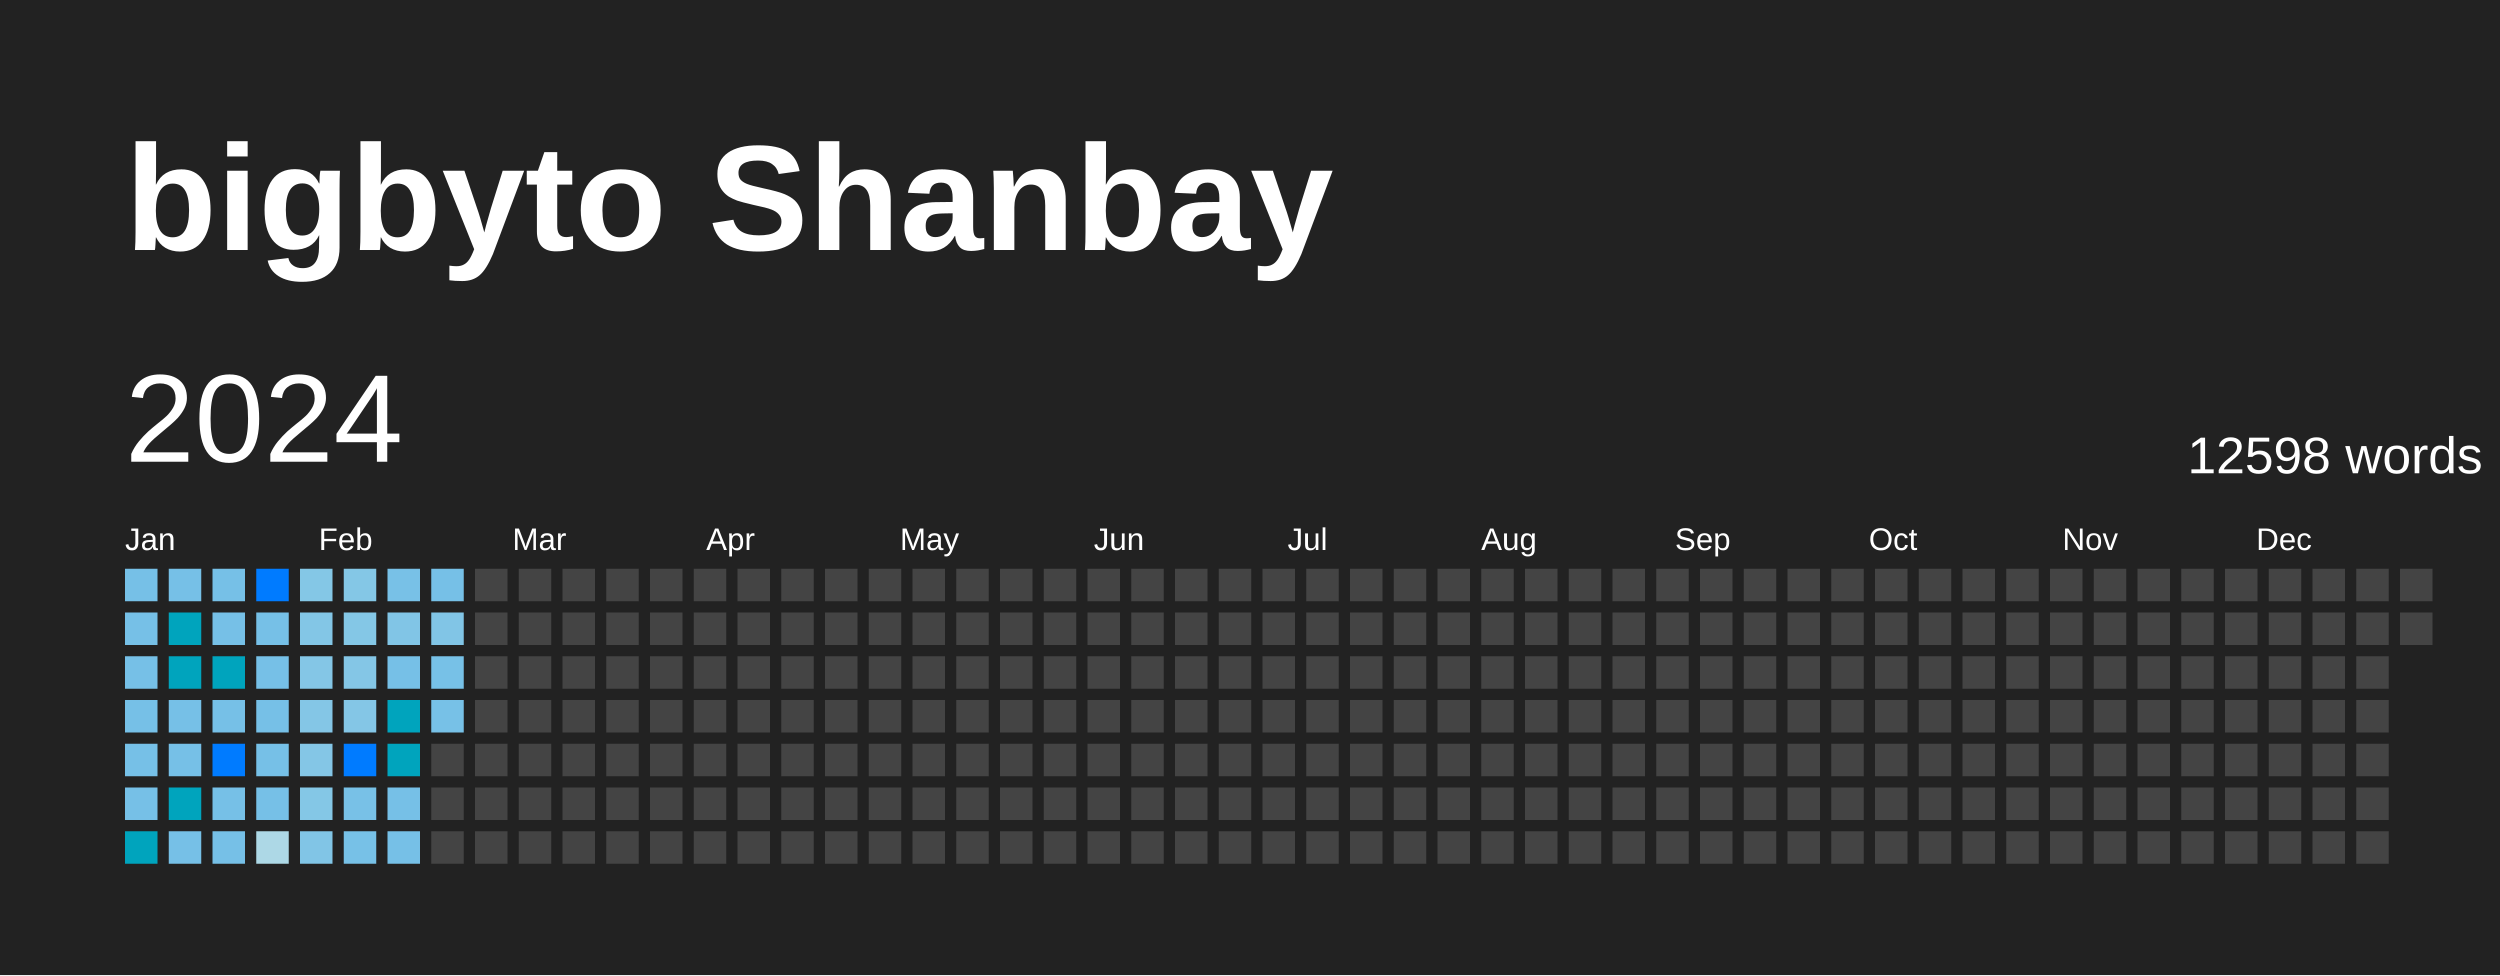
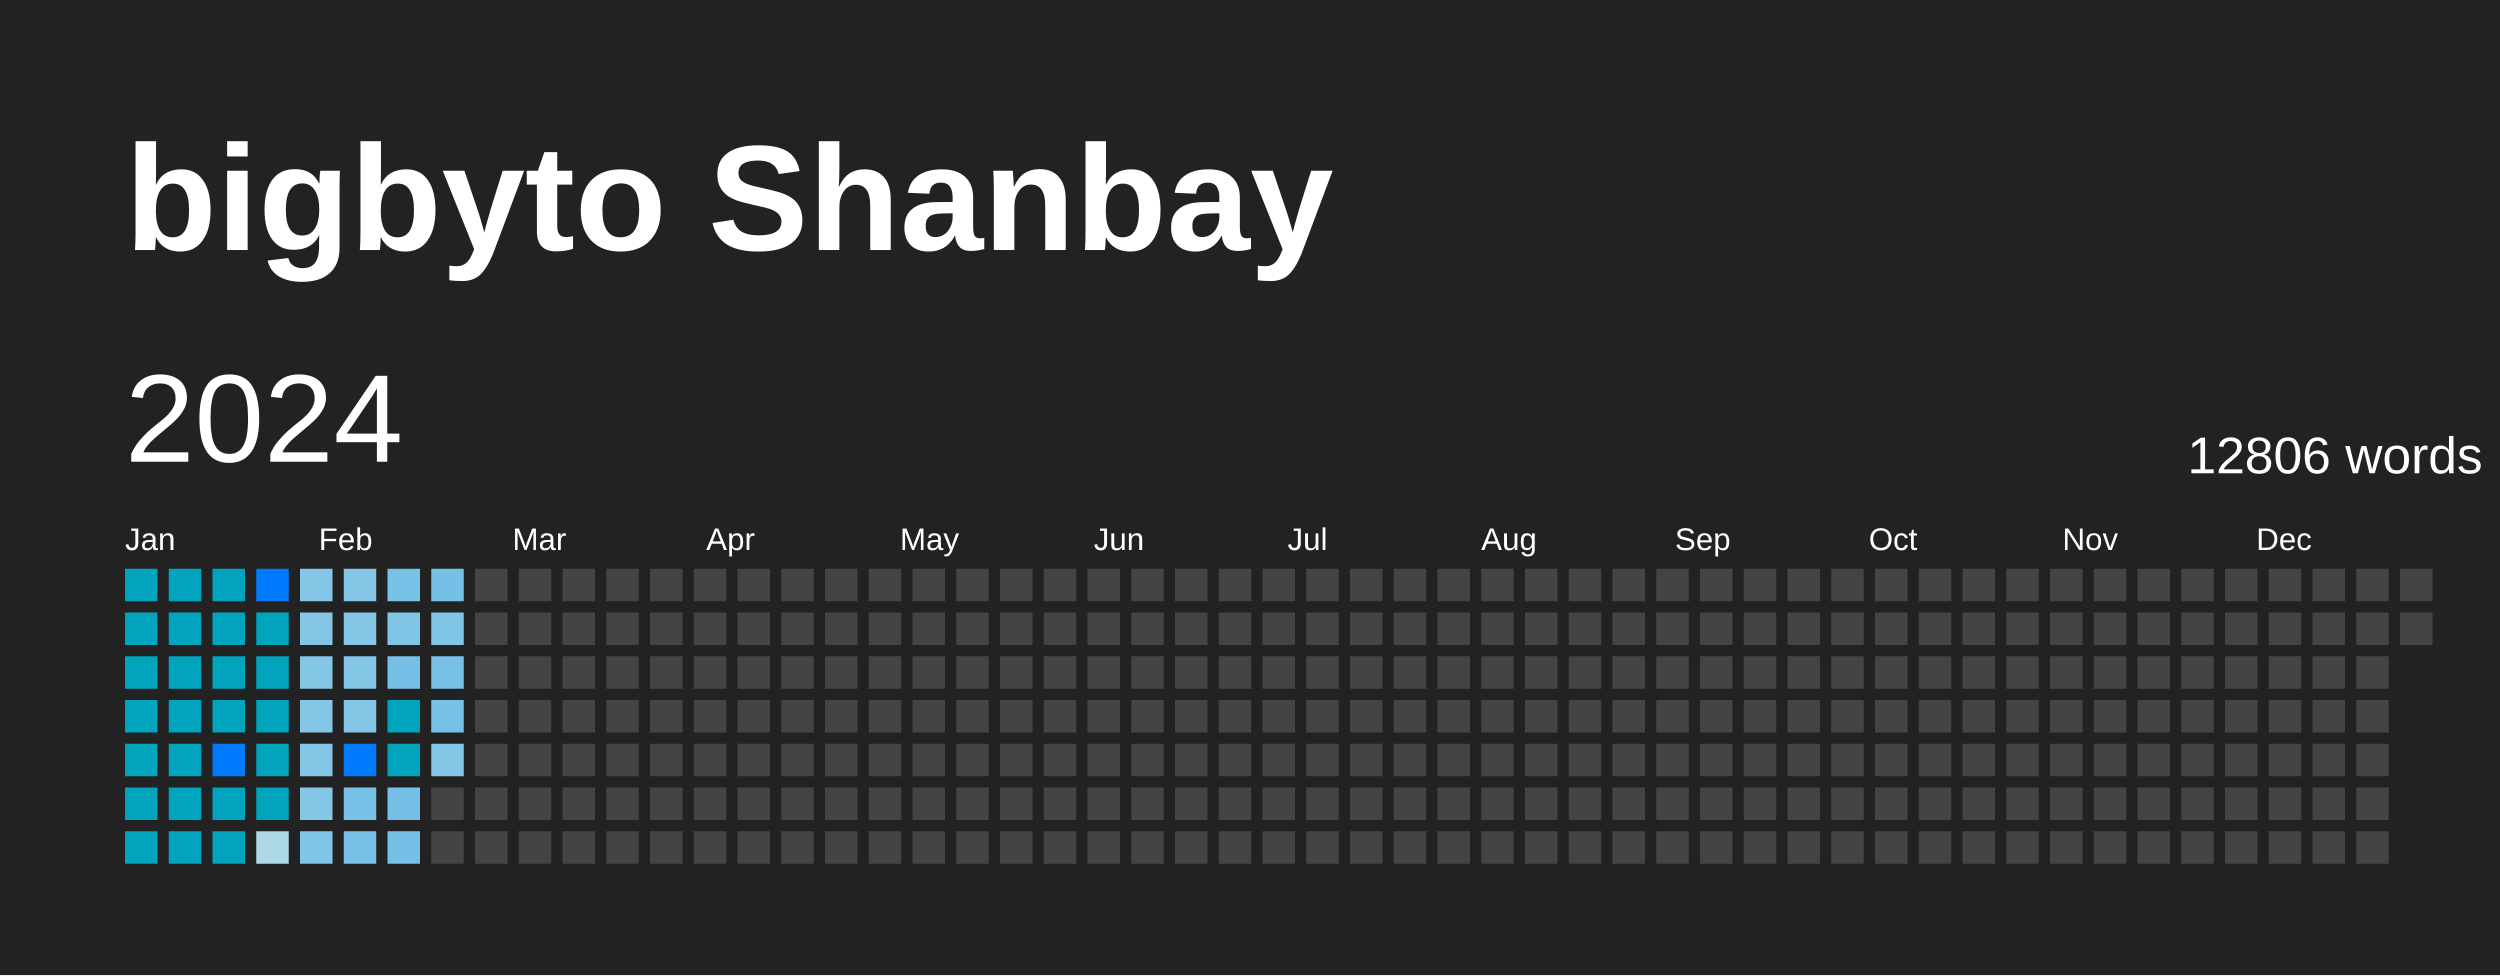
<svg xmlns="http://www.w3.org/2000/svg" baseProfile="full" height="78mm" version="1.1" viewBox="0,0,200,78" width="200mm">
  <defs />
  <rect fill="#222222" height="78" width="200" x="0" y="0" />
  <text fill="#FFFFFF" style="font-size:12px; font-family:Arial; font-weight:bold;" x="10" y="20">bigbyto Shanbay</text>
  <text dominant-baseline="hanging" fill="#FFFFFF" style="font-size:10.0px; font-family:Arial;" x="10" y="30">2024</text>
-   <text dominant-baseline="hanging" fill="#FFFFFF" style="font-size:4.125px; font-family:Arial;" x="175" y="35">12598 words</text>
+   <text dominant-baseline="hanging" fill="#FFFFFF" style="font-size:4.125px; font-family:Arial;" x="175" y="35">12806 words</text>
  <text fill="#FFFFFF" style="font-size:2.5px; font-family:Arial" x="10.0" y="44">Jan</text>
  <text fill="#FFFFFF" style="font-size:2.5px; font-family:Arial" x="25.5" y="44">Feb</text>
  <text fill="#FFFFFF" style="font-size:2.5px; font-family:Arial" x="41.0" y="44">Mar</text>
  <text fill="#FFFFFF" style="font-size:2.5px; font-family:Arial" x="56.5" y="44">Apr</text>
  <text fill="#FFFFFF" style="font-size:2.5px; font-family:Arial" x="72.0" y="44">May</text>
  <text fill="#FFFFFF" style="font-size:2.5px; font-family:Arial" x="87.5" y="44">Jun</text>
  <text fill="#FFFFFF" style="font-size:2.5px; font-family:Arial" x="103.0" y="44">Jul</text>
  <text fill="#FFFFFF" style="font-size:2.5px; font-family:Arial" x="118.5" y="44">Aug</text>
  <text fill="#FFFFFF" style="font-size:2.5px; font-family:Arial" x="134.0" y="44">Sep</text>
  <text fill="#FFFFFF" style="font-size:2.5px; font-family:Arial" x="149.5" y="44">Oct</text>
  <text fill="#FFFFFF" style="font-size:2.5px; font-family:Arial" x="165.0" y="44">Nov</text>
  <text fill="#FFFFFF" style="font-size:2.5px; font-family:Arial" x="180.5" y="44">Dec</text>
-   <rect fill="#76c0e7" height="2.6" width="2.6" x="10.0" y="45.5" />
-   <rect fill="#76c0e7" height="2.6" width="2.6" x="10.0" y="49.0" />
-   <rect fill="#76c0e7" height="2.6" width="2.6" x="10.0" y="52.5" />
-   <rect fill="#76c0e7" height="2.6" width="2.6" x="10.0" y="56.0" />
-   <rect fill="#76c0e7" height="2.6" width="2.6" x="10.0" y="59.5" />
-   <rect fill="#76c0e7" height="2.6" width="2.6" x="10.0" y="63.0" />
+   <rect fill="#00a4bd" height="2.6" width="2.6" x="10.0" y="45.5" />
+   <rect fill="#00a4bd" height="2.6" width="2.6" x="10.0" y="49.0" />
+   <rect fill="#00a4bd" height="2.6" width="2.6" x="10.0" y="52.5" />
+   <rect fill="#00a4bd" height="2.6" width="2.6" x="10.0" y="56.0" />
+   <rect fill="#00a4bd" height="2.6" width="2.6" x="10.0" y="59.5" />
+   <rect fill="#00a4bd" height="2.6" width="2.6" x="10.0" y="63.0" />
  <rect fill="#00a4bd" height="2.6" width="2.6" x="10.0" y="66.5" />
-   <rect fill="#76c0e7" height="2.6" width="2.6" x="13.5" y="45.5" />
+   <rect fill="#00a4bd" height="2.6" width="2.6" x="13.5" y="45.5" />
  <rect fill="#00a4bd" height="2.6" width="2.6" x="13.5" y="49.0" />
  <rect fill="#00a4bd" height="2.6" width="2.6" x="13.5" y="52.5" />
-   <rect fill="#76c0e7" height="2.6" width="2.6" x="13.5" y="56.0" />
-   <rect fill="#76c0e7" height="2.6" width="2.6" x="13.5" y="59.5" />
+   <rect fill="#00a4bd" height="2.6" width="2.6" x="13.5" y="56.0" />
+   <rect fill="#00a4bd" height="2.6" width="2.6" x="13.5" y="59.5" />
  <rect fill="#00a4bd" height="2.6" width="2.6" x="13.5" y="63.0" />
-   <rect fill="#76c0e7" height="2.6" width="2.6" x="13.5" y="66.5" />
-   <rect fill="#76c0e7" height="2.6" width="2.6" x="17.0" y="45.5" />
-   <rect fill="#76c0e7" height="2.6" width="2.6" x="17.0" y="49.0" />
+   <rect fill="#00a4bd" height="2.6" width="2.6" x="13.5" y="66.5" />
+   <rect fill="#00a4bd" height="2.6" width="2.6" x="17.0" y="45.5" />
+   <rect fill="#00a4bd" height="2.6" width="2.6" x="17.0" y="49.0" />
  <rect fill="#00a4bd" height="2.6" width="2.6" x="17.0" y="52.5" />
-   <rect fill="#76c0e7" height="2.6" width="2.6" x="17.0" y="56.0" />
+   <rect fill="#00a4bd" height="2.6" width="2.6" x="17.0" y="56.0" />
  <rect fill="#007BFF" height="2.6" width="2.6" x="17.0" y="59.5" />
-   <rect fill="#76c0e7" height="2.6" width="2.6" x="17.0" y="63.0" />
-   <rect fill="#76c0e7" height="2.6" width="2.6" x="17.0" y="66.5" />
+   <rect fill="#00a4bd" height="2.6" width="2.6" x="17.0" y="63.0" />
+   <rect fill="#00a4bd" height="2.6" width="2.6" x="17.0" y="66.5" />
  <rect fill="#007BFF" height="2.6" width="2.6" x="20.5" y="45.5" />
-   <rect fill="#76c0e7" height="2.6" width="2.6" x="20.5" y="49.0" />
-   <rect fill="#76c0e7" height="2.6" width="2.6" x="20.5" y="52.5" />
-   <rect fill="#76c0e7" height="2.6" width="2.6" x="20.5" y="56.0" />
-   <rect fill="#76c0e7" height="2.6" width="2.6" x="20.5" y="59.5" />
-   <rect fill="#76c0e7" height="2.6" width="2.6" x="20.5" y="63.0" />
+   <rect fill="#00a4bd" height="2.6" width="2.6" x="20.5" y="49.0" />
+   <rect fill="#00a4bd" height="2.6" width="2.6" x="20.5" y="52.5" />
+   <rect fill="#00a4bd" height="2.6" width="2.6" x="20.5" y="56.0" />
+   <rect fill="#00a4bd" height="2.6" width="2.6" x="20.5" y="59.5" />
+   <rect fill="#00a4bd" height="2.6" width="2.6" x="20.5" y="63.0" />
  <rect fill="#add8e6" height="2.6" width="2.6" x="20.5" y="66.5" />
  <rect fill="#84c7e6" height="2.6" width="2.6" x="24.0" y="45.5" />
  <rect fill="#83c6e6" height="2.6" width="2.6" x="24.0" y="49.0" />
  <rect fill="#84c6e6" height="2.6" width="2.6" x="24.0" y="52.5" />
  <rect fill="#84c6e6" height="2.6" width="2.6" x="24.0" y="56.0" />
  <rect fill="#84c6e6" height="2.6" width="2.6" x="24.0" y="59.5" />
  <rect fill="#84c7e6" height="2.6" width="2.6" x="24.0" y="63.0" />
  <rect fill="#81c5e6" height="2.6" width="2.6" x="24.0" y="66.5" />
  <rect fill="#84c7e6" height="2.6" width="2.6" x="27.5" y="45.5" />
  <rect fill="#84c7e6" height="2.6" width="2.6" x="27.5" y="49.0" />
  <rect fill="#84c6e6" height="2.6" width="2.6" x="27.5" y="52.5" />
  <rect fill="#84c6e6" height="2.6" width="2.6" x="27.5" y="56.0" />
  <rect fill="#007BFF" height="2.6" width="2.6" x="27.5" y="59.5" />
  <rect fill="#78c1e7" height="2.6" width="2.6" x="27.5" y="63.0" />
  <rect fill="#77c1e7" height="2.6" width="2.6" x="27.5" y="66.5" />
  <rect fill="#78c1e7" height="2.6" width="2.6" x="31.0" y="45.5" />
  <rect fill="#81c5e6" height="2.6" width="2.6" x="31.0" y="49.0" />
  <rect fill="#76c0e7" height="2.6" width="2.6" x="31.0" y="52.5" />
  <rect fill="#00a4bd" height="2.6" width="2.6" x="31.0" y="56.0" />
  <rect fill="#00a4bd" height="2.6" width="2.6" x="31.0" y="59.5" />
  <rect fill="#76c0e7" height="2.6" width="2.6" x="31.0" y="63.0" />
  <rect fill="#76c0e7" height="2.6" width="2.6" x="31.0" y="66.5" />
  <rect fill="#76c0e7" height="2.6" width="2.6" x="34.5" y="45.5" />
  <rect fill="#81c5e6" height="2.6" width="2.6" x="34.5" y="49.0" />
  <rect fill="#77c1e7" height="2.6" width="2.6" x="34.5" y="52.5" />
  <rect fill="#77c1e7" height="2.6" width="2.6" x="34.5" y="56.0" />
-   <rect fill="#444444" height="2.6" width="2.6" x="34.5" y="59.5" />
+   <rect fill="#83c6e6" height="2.6" width="2.6" x="34.5" y="59.5" />
  <rect fill="#444444" height="2.6" width="2.6" x="34.5" y="63.0" />
  <rect fill="#444444" height="2.6" width="2.6" x="34.5" y="66.5" />
  <rect fill="#444444" height="2.6" width="2.6" x="38.0" y="45.5" />
  <rect fill="#444444" height="2.6" width="2.6" x="38.0" y="49.0" />
  <rect fill="#444444" height="2.6" width="2.6" x="38.0" y="52.5" />
  <rect fill="#444444" height="2.6" width="2.6" x="38.0" y="56.0" />
  <rect fill="#444444" height="2.6" width="2.6" x="38.0" y="59.5" />
  <rect fill="#444444" height="2.6" width="2.6" x="38.0" y="63.0" />
  <rect fill="#444444" height="2.6" width="2.6" x="38.0" y="66.5" />
  <rect fill="#444444" height="2.6" width="2.6" x="41.5" y="45.5" />
  <rect fill="#444444" height="2.6" width="2.6" x="41.5" y="49.0" />
  <rect fill="#444444" height="2.6" width="2.6" x="41.5" y="52.5" />
  <rect fill="#444444" height="2.6" width="2.6" x="41.5" y="56.0" />
  <rect fill="#444444" height="2.6" width="2.6" x="41.5" y="59.5" />
  <rect fill="#444444" height="2.6" width="2.6" x="41.5" y="63.0" />
  <rect fill="#444444" height="2.6" width="2.6" x="41.5" y="66.5" />
  <rect fill="#444444" height="2.6" width="2.6" x="45.0" y="45.5" />
  <rect fill="#444444" height="2.6" width="2.6" x="45.0" y="49.0" />
  <rect fill="#444444" height="2.6" width="2.6" x="45.0" y="52.5" />
  <rect fill="#444444" height="2.6" width="2.6" x="45.0" y="56.0" />
  <rect fill="#444444" height="2.6" width="2.6" x="45.0" y="59.5" />
  <rect fill="#444444" height="2.6" width="2.6" x="45.0" y="63.0" />
  <rect fill="#444444" height="2.6" width="2.6" x="45.0" y="66.5" />
  <rect fill="#444444" height="2.6" width="2.6" x="48.5" y="45.5" />
  <rect fill="#444444" height="2.6" width="2.6" x="48.5" y="49.0" />
  <rect fill="#444444" height="2.6" width="2.6" x="48.5" y="52.5" />
  <rect fill="#444444" height="2.6" width="2.6" x="48.5" y="56.0" />
  <rect fill="#444444" height="2.6" width="2.6" x="48.5" y="59.5" />
  <rect fill="#444444" height="2.6" width="2.6" x="48.5" y="63.0" />
  <rect fill="#444444" height="2.6" width="2.6" x="48.5" y="66.5" />
  <rect fill="#444444" height="2.6" width="2.6" x="52.0" y="45.5" />
  <rect fill="#444444" height="2.6" width="2.6" x="52.0" y="49.0" />
  <rect fill="#444444" height="2.6" width="2.6" x="52.0" y="52.5" />
  <rect fill="#444444" height="2.6" width="2.6" x="52.0" y="56.0" />
  <rect fill="#444444" height="2.6" width="2.6" x="52.0" y="59.5" />
  <rect fill="#444444" height="2.6" width="2.6" x="52.0" y="63.0" />
  <rect fill="#444444" height="2.6" width="2.6" x="52.0" y="66.5" />
  <rect fill="#444444" height="2.6" width="2.6" x="55.5" y="45.5" />
  <rect fill="#444444" height="2.6" width="2.6" x="55.5" y="49.0" />
  <rect fill="#444444" height="2.6" width="2.6" x="55.5" y="52.5" />
  <rect fill="#444444" height="2.6" width="2.6" x="55.5" y="56.0" />
  <rect fill="#444444" height="2.6" width="2.6" x="55.5" y="59.5" />
  <rect fill="#444444" height="2.6" width="2.6" x="55.5" y="63.0" />
  <rect fill="#444444" height="2.6" width="2.6" x="55.5" y="66.5" />
  <rect fill="#444444" height="2.6" width="2.6" x="59.0" y="45.5" />
  <rect fill="#444444" height="2.6" width="2.6" x="59.0" y="49.0" />
  <rect fill="#444444" height="2.6" width="2.6" x="59.0" y="52.5" />
  <rect fill="#444444" height="2.6" width="2.6" x="59.0" y="56.0" />
  <rect fill="#444444" height="2.6" width="2.6" x="59.0" y="59.5" />
  <rect fill="#444444" height="2.6" width="2.6" x="59.0" y="63.0" />
  <rect fill="#444444" height="2.6" width="2.6" x="59.0" y="66.5" />
  <rect fill="#444444" height="2.6" width="2.6" x="62.5" y="45.5" />
  <rect fill="#444444" height="2.6" width="2.6" x="62.5" y="49.0" />
  <rect fill="#444444" height="2.6" width="2.6" x="62.5" y="52.5" />
  <rect fill="#444444" height="2.6" width="2.6" x="62.5" y="56.0" />
  <rect fill="#444444" height="2.6" width="2.6" x="62.5" y="59.5" />
  <rect fill="#444444" height="2.6" width="2.6" x="62.5" y="63.0" />
  <rect fill="#444444" height="2.6" width="2.6" x="62.5" y="66.5" />
  <rect fill="#444444" height="2.6" width="2.6" x="66.0" y="45.5" />
  <rect fill="#444444" height="2.6" width="2.6" x="66.0" y="49.0" />
  <rect fill="#444444" height="2.6" width="2.6" x="66.0" y="52.5" />
  <rect fill="#444444" height="2.6" width="2.6" x="66.0" y="56.0" />
  <rect fill="#444444" height="2.6" width="2.6" x="66.0" y="59.5" />
  <rect fill="#444444" height="2.6" width="2.6" x="66.0" y="63.0" />
  <rect fill="#444444" height="2.6" width="2.6" x="66.0" y="66.5" />
  <rect fill="#444444" height="2.6" width="2.6" x="69.5" y="45.5" />
  <rect fill="#444444" height="2.6" width="2.6" x="69.5" y="49.0" />
  <rect fill="#444444" height="2.6" width="2.6" x="69.5" y="52.5" />
  <rect fill="#444444" height="2.6" width="2.6" x="69.5" y="56.0" />
  <rect fill="#444444" height="2.6" width="2.6" x="69.5" y="59.5" />
  <rect fill="#444444" height="2.6" width="2.6" x="69.5" y="63.0" />
  <rect fill="#444444" height="2.6" width="2.6" x="69.5" y="66.5" />
  <rect fill="#444444" height="2.6" width="2.6" x="73.0" y="45.5" />
  <rect fill="#444444" height="2.6" width="2.6" x="73.0" y="49.0" />
  <rect fill="#444444" height="2.6" width="2.6" x="73.0" y="52.5" />
  <rect fill="#444444" height="2.6" width="2.6" x="73.0" y="56.0" />
  <rect fill="#444444" height="2.6" width="2.6" x="73.0" y="59.5" />
  <rect fill="#444444" height="2.6" width="2.6" x="73.0" y="63.0" />
  <rect fill="#444444" height="2.6" width="2.6" x="73.0" y="66.5" />
  <rect fill="#444444" height="2.6" width="2.6" x="76.5" y="45.5" />
  <rect fill="#444444" height="2.6" width="2.6" x="76.5" y="49.0" />
  <rect fill="#444444" height="2.6" width="2.6" x="76.5" y="52.5" />
  <rect fill="#444444" height="2.6" width="2.6" x="76.5" y="56.0" />
  <rect fill="#444444" height="2.6" width="2.6" x="76.5" y="59.5" />
  <rect fill="#444444" height="2.6" width="2.6" x="76.5" y="63.0" />
  <rect fill="#444444" height="2.6" width="2.6" x="76.5" y="66.5" />
  <rect fill="#444444" height="2.6" width="2.6" x="80.0" y="45.5" />
  <rect fill="#444444" height="2.6" width="2.6" x="80.0" y="49.0" />
  <rect fill="#444444" height="2.6" width="2.6" x="80.0" y="52.5" />
  <rect fill="#444444" height="2.6" width="2.6" x="80.0" y="56.0" />
  <rect fill="#444444" height="2.6" width="2.6" x="80.0" y="59.5" />
  <rect fill="#444444" height="2.6" width="2.6" x="80.0" y="63.0" />
  <rect fill="#444444" height="2.6" width="2.6" x="80.0" y="66.5" />
  <rect fill="#444444" height="2.6" width="2.6" x="83.5" y="45.5" />
  <rect fill="#444444" height="2.6" width="2.6" x="83.5" y="49.0" />
  <rect fill="#444444" height="2.6" width="2.6" x="83.5" y="52.5" />
  <rect fill="#444444" height="2.6" width="2.6" x="83.5" y="56.0" />
  <rect fill="#444444" height="2.6" width="2.6" x="83.5" y="59.5" />
  <rect fill="#444444" height="2.6" width="2.6" x="83.5" y="63.0" />
  <rect fill="#444444" height="2.6" width="2.6" x="83.5" y="66.5" />
  <rect fill="#444444" height="2.6" width="2.6" x="87.0" y="45.5" />
  <rect fill="#444444" height="2.6" width="2.6" x="87.0" y="49.0" />
  <rect fill="#444444" height="2.6" width="2.6" x="87.0" y="52.5" />
  <rect fill="#444444" height="2.6" width="2.6" x="87.0" y="56.0" />
  <rect fill="#444444" height="2.6" width="2.6" x="87.0" y="59.5" />
  <rect fill="#444444" height="2.6" width="2.6" x="87.0" y="63.0" />
  <rect fill="#444444" height="2.6" width="2.6" x="87.0" y="66.5" />
  <rect fill="#444444" height="2.6" width="2.6" x="90.5" y="45.5" />
  <rect fill="#444444" height="2.6" width="2.6" x="90.5" y="49.0" />
  <rect fill="#444444" height="2.6" width="2.6" x="90.5" y="52.5" />
  <rect fill="#444444" height="2.6" width="2.6" x="90.5" y="56.0" />
  <rect fill="#444444" height="2.6" width="2.6" x="90.5" y="59.5" />
  <rect fill="#444444" height="2.6" width="2.6" x="90.5" y="63.0" />
  <rect fill="#444444" height="2.6" width="2.6" x="90.5" y="66.5" />
  <rect fill="#444444" height="2.6" width="2.6" x="94.0" y="45.5" />
  <rect fill="#444444" height="2.6" width="2.6" x="94.0" y="49.0" />
  <rect fill="#444444" height="2.6" width="2.6" x="94.0" y="52.5" />
  <rect fill="#444444" height="2.6" width="2.6" x="94.0" y="56.0" />
  <rect fill="#444444" height="2.6" width="2.6" x="94.0" y="59.5" />
  <rect fill="#444444" height="2.6" width="2.6" x="94.0" y="63.0" />
  <rect fill="#444444" height="2.6" width="2.6" x="94.0" y="66.5" />
  <rect fill="#444444" height="2.6" width="2.6" x="97.5" y="45.5" />
  <rect fill="#444444" height="2.6" width="2.6" x="97.5" y="49.0" />
  <rect fill="#444444" height="2.6" width="2.6" x="97.5" y="52.5" />
  <rect fill="#444444" height="2.6" width="2.6" x="97.5" y="56.0" />
  <rect fill="#444444" height="2.6" width="2.6" x="97.5" y="59.5" />
  <rect fill="#444444" height="2.6" width="2.6" x="97.5" y="63.0" />
  <rect fill="#444444" height="2.6" width="2.6" x="97.5" y="66.5" />
  <rect fill="#444444" height="2.6" width="2.6" x="101.0" y="45.5" />
  <rect fill="#444444" height="2.6" width="2.6" x="101.0" y="49.0" />
  <rect fill="#444444" height="2.6" width="2.6" x="101.0" y="52.5" />
  <rect fill="#444444" height="2.6" width="2.6" x="101.0" y="56.0" />
  <rect fill="#444444" height="2.6" width="2.6" x="101.0" y="59.5" />
  <rect fill="#444444" height="2.6" width="2.6" x="101.0" y="63.0" />
  <rect fill="#444444" height="2.6" width="2.6" x="101.0" y="66.5" />
  <rect fill="#444444" height="2.6" width="2.6" x="104.5" y="45.5" />
  <rect fill="#444444" height="2.6" width="2.6" x="104.5" y="49.0" />
  <rect fill="#444444" height="2.6" width="2.6" x="104.5" y="52.5" />
  <rect fill="#444444" height="2.6" width="2.6" x="104.5" y="56.0" />
  <rect fill="#444444" height="2.6" width="2.6" x="104.5" y="59.5" />
  <rect fill="#444444" height="2.6" width="2.6" x="104.5" y="63.0" />
  <rect fill="#444444" height="2.6" width="2.6" x="104.5" y="66.5" />
  <rect fill="#444444" height="2.6" width="2.6" x="108.0" y="45.5" />
  <rect fill="#444444" height="2.6" width="2.6" x="108.0" y="49.0" />
  <rect fill="#444444" height="2.6" width="2.6" x="108.0" y="52.5" />
  <rect fill="#444444" height="2.6" width="2.6" x="108.0" y="56.0" />
  <rect fill="#444444" height="2.6" width="2.6" x="108.0" y="59.5" />
  <rect fill="#444444" height="2.6" width="2.6" x="108.0" y="63.0" />
  <rect fill="#444444" height="2.6" width="2.6" x="108.0" y="66.5" />
  <rect fill="#444444" height="2.6" width="2.6" x="111.5" y="45.5" />
  <rect fill="#444444" height="2.6" width="2.6" x="111.5" y="49.0" />
  <rect fill="#444444" height="2.6" width="2.6" x="111.5" y="52.5" />
  <rect fill="#444444" height="2.6" width="2.6" x="111.5" y="56.0" />
  <rect fill="#444444" height="2.6" width="2.6" x="111.5" y="59.5" />
  <rect fill="#444444" height="2.6" width="2.6" x="111.5" y="63.0" />
  <rect fill="#444444" height="2.6" width="2.6" x="111.5" y="66.5" />
  <rect fill="#444444" height="2.6" width="2.6" x="115.0" y="45.5" />
  <rect fill="#444444" height="2.6" width="2.6" x="115.0" y="49.0" />
  <rect fill="#444444" height="2.6" width="2.6" x="115.0" y="52.5" />
  <rect fill="#444444" height="2.6" width="2.6" x="115.0" y="56.0" />
  <rect fill="#444444" height="2.6" width="2.6" x="115.0" y="59.5" />
  <rect fill="#444444" height="2.6" width="2.6" x="115.0" y="63.0" />
  <rect fill="#444444" height="2.6" width="2.6" x="115.0" y="66.5" />
  <rect fill="#444444" height="2.6" width="2.6" x="118.5" y="45.5" />
  <rect fill="#444444" height="2.6" width="2.6" x="118.5" y="49.0" />
  <rect fill="#444444" height="2.6" width="2.6" x="118.5" y="52.5" />
  <rect fill="#444444" height="2.6" width="2.6" x="118.5" y="56.0" />
  <rect fill="#444444" height="2.6" width="2.6" x="118.5" y="59.5" />
  <rect fill="#444444" height="2.6" width="2.6" x="118.5" y="63.0" />
  <rect fill="#444444" height="2.6" width="2.6" x="118.5" y="66.5" />
  <rect fill="#444444" height="2.6" width="2.6" x="122.0" y="45.5" />
  <rect fill="#444444" height="2.6" width="2.6" x="122.0" y="49.0" />
  <rect fill="#444444" height="2.6" width="2.6" x="122.0" y="52.5" />
  <rect fill="#444444" height="2.6" width="2.6" x="122.0" y="56.0" />
  <rect fill="#444444" height="2.6" width="2.6" x="122.0" y="59.5" />
  <rect fill="#444444" height="2.6" width="2.6" x="122.0" y="63.0" />
  <rect fill="#444444" height="2.6" width="2.6" x="122.0" y="66.5" />
  <rect fill="#444444" height="2.6" width="2.6" x="125.5" y="45.5" />
  <rect fill="#444444" height="2.6" width="2.6" x="125.5" y="49.0" />
  <rect fill="#444444" height="2.6" width="2.6" x="125.5" y="52.5" />
  <rect fill="#444444" height="2.6" width="2.6" x="125.5" y="56.0" />
  <rect fill="#444444" height="2.6" width="2.6" x="125.5" y="59.5" />
  <rect fill="#444444" height="2.6" width="2.6" x="125.5" y="63.0" />
  <rect fill="#444444" height="2.6" width="2.6" x="125.5" y="66.5" />
  <rect fill="#444444" height="2.6" width="2.6" x="129.0" y="45.5" />
  <rect fill="#444444" height="2.6" width="2.6" x="129.0" y="49.0" />
  <rect fill="#444444" height="2.6" width="2.6" x="129.0" y="52.5" />
  <rect fill="#444444" height="2.6" width="2.6" x="129.0" y="56.0" />
  <rect fill="#444444" height="2.6" width="2.6" x="129.0" y="59.5" />
  <rect fill="#444444" height="2.6" width="2.6" x="129.0" y="63.0" />
  <rect fill="#444444" height="2.6" width="2.6" x="129.0" y="66.5" />
  <rect fill="#444444" height="2.6" width="2.6" x="132.5" y="45.5" />
  <rect fill="#444444" height="2.6" width="2.6" x="132.5" y="49.0" />
  <rect fill="#444444" height="2.6" width="2.6" x="132.5" y="52.5" />
  <rect fill="#444444" height="2.6" width="2.6" x="132.5" y="56.0" />
  <rect fill="#444444" height="2.6" width="2.6" x="132.5" y="59.5" />
  <rect fill="#444444" height="2.6" width="2.6" x="132.5" y="63.0" />
  <rect fill="#444444" height="2.6" width="2.6" x="132.5" y="66.5" />
  <rect fill="#444444" height="2.6" width="2.6" x="136.0" y="45.5" />
  <rect fill="#444444" height="2.6" width="2.6" x="136.0" y="49.0" />
  <rect fill="#444444" height="2.6" width="2.6" x="136.0" y="52.5" />
  <rect fill="#444444" height="2.6" width="2.6" x="136.0" y="56.0" />
  <rect fill="#444444" height="2.6" width="2.6" x="136.0" y="59.5" />
  <rect fill="#444444" height="2.6" width="2.6" x="136.0" y="63.0" />
  <rect fill="#444444" height="2.6" width="2.6" x="136.0" y="66.5" />
  <rect fill="#444444" height="2.6" width="2.6" x="139.5" y="45.5" />
  <rect fill="#444444" height="2.6" width="2.6" x="139.5" y="49.0" />
  <rect fill="#444444" height="2.6" width="2.6" x="139.5" y="52.5" />
  <rect fill="#444444" height="2.6" width="2.6" x="139.5" y="56.0" />
  <rect fill="#444444" height="2.6" width="2.6" x="139.5" y="59.5" />
  <rect fill="#444444" height="2.6" width="2.6" x="139.5" y="63.0" />
  <rect fill="#444444" height="2.6" width="2.6" x="139.5" y="66.5" />
  <rect fill="#444444" height="2.6" width="2.6" x="143.0" y="45.5" />
  <rect fill="#444444" height="2.6" width="2.6" x="143.0" y="49.0" />
  <rect fill="#444444" height="2.6" width="2.6" x="143.0" y="52.5" />
  <rect fill="#444444" height="2.6" width="2.6" x="143.0" y="56.0" />
  <rect fill="#444444" height="2.6" width="2.6" x="143.0" y="59.5" />
  <rect fill="#444444" height="2.6" width="2.6" x="143.0" y="63.0" />
  <rect fill="#444444" height="2.6" width="2.6" x="143.0" y="66.5" />
  <rect fill="#444444" height="2.6" width="2.6" x="146.5" y="45.5" />
  <rect fill="#444444" height="2.6" width="2.6" x="146.5" y="49.0" />
  <rect fill="#444444" height="2.6" width="2.6" x="146.5" y="52.5" />
  <rect fill="#444444" height="2.6" width="2.6" x="146.5" y="56.0" />
  <rect fill="#444444" height="2.6" width="2.6" x="146.5" y="59.5" />
  <rect fill="#444444" height="2.6" width="2.6" x="146.5" y="63.0" />
  <rect fill="#444444" height="2.6" width="2.6" x="146.5" y="66.5" />
  <rect fill="#444444" height="2.6" width="2.6" x="150.0" y="45.5" />
  <rect fill="#444444" height="2.6" width="2.6" x="150.0" y="49.0" />
  <rect fill="#444444" height="2.6" width="2.6" x="150.0" y="52.5" />
  <rect fill="#444444" height="2.6" width="2.6" x="150.0" y="56.0" />
  <rect fill="#444444" height="2.6" width="2.6" x="150.0" y="59.5" />
  <rect fill="#444444" height="2.6" width="2.6" x="150.0" y="63.0" />
  <rect fill="#444444" height="2.6" width="2.6" x="150.0" y="66.5" />
  <rect fill="#444444" height="2.6" width="2.6" x="153.5" y="45.5" />
  <rect fill="#444444" height="2.6" width="2.6" x="153.5" y="49.0" />
  <rect fill="#444444" height="2.6" width="2.6" x="153.5" y="52.5" />
  <rect fill="#444444" height="2.6" width="2.6" x="153.5" y="56.0" />
  <rect fill="#444444" height="2.6" width="2.6" x="153.5" y="59.5" />
  <rect fill="#444444" height="2.6" width="2.6" x="153.5" y="63.0" />
  <rect fill="#444444" height="2.6" width="2.6" x="153.5" y="66.5" />
  <rect fill="#444444" height="2.6" width="2.6" x="157.0" y="45.5" />
  <rect fill="#444444" height="2.6" width="2.6" x="157.0" y="49.0" />
  <rect fill="#444444" height="2.6" width="2.6" x="157.0" y="52.5" />
  <rect fill="#444444" height="2.6" width="2.6" x="157.0" y="56.0" />
  <rect fill="#444444" height="2.6" width="2.6" x="157.0" y="59.5" />
  <rect fill="#444444" height="2.6" width="2.6" x="157.0" y="63.0" />
  <rect fill="#444444" height="2.6" width="2.6" x="157.0" y="66.5" />
  <rect fill="#444444" height="2.6" width="2.6" x="160.5" y="45.5" />
  <rect fill="#444444" height="2.6" width="2.6" x="160.5" y="49.0" />
  <rect fill="#444444" height="2.6" width="2.6" x="160.5" y="52.5" />
  <rect fill="#444444" height="2.6" width="2.6" x="160.5" y="56.0" />
  <rect fill="#444444" height="2.6" width="2.6" x="160.5" y="59.5" />
  <rect fill="#444444" height="2.6" width="2.6" x="160.5" y="63.0" />
  <rect fill="#444444" height="2.6" width="2.6" x="160.5" y="66.5" />
  <rect fill="#444444" height="2.6" width="2.6" x="164.0" y="45.5" />
  <rect fill="#444444" height="2.6" width="2.6" x="164.0" y="49.0" />
  <rect fill="#444444" height="2.6" width="2.6" x="164.0" y="52.5" />
  <rect fill="#444444" height="2.6" width="2.6" x="164.0" y="56.0" />
  <rect fill="#444444" height="2.6" width="2.6" x="164.0" y="59.5" />
  <rect fill="#444444" height="2.6" width="2.6" x="164.0" y="63.0" />
  <rect fill="#444444" height="2.6" width="2.6" x="164.0" y="66.5" />
  <rect fill="#444444" height="2.6" width="2.6" x="167.5" y="45.5" />
  <rect fill="#444444" height="2.6" width="2.6" x="167.5" y="49.0" />
  <rect fill="#444444" height="2.6" width="2.6" x="167.5" y="52.5" />
  <rect fill="#444444" height="2.6" width="2.6" x="167.5" y="56.0" />
  <rect fill="#444444" height="2.6" width="2.6" x="167.5" y="59.5" />
  <rect fill="#444444" height="2.6" width="2.6" x="167.5" y="63.0" />
  <rect fill="#444444" height="2.6" width="2.6" x="167.5" y="66.5" />
  <rect fill="#444444" height="2.6" width="2.6" x="171.0" y="45.5" />
  <rect fill="#444444" height="2.6" width="2.6" x="171.0" y="49.0" />
  <rect fill="#444444" height="2.6" width="2.6" x="171.0" y="52.5" />
  <rect fill="#444444" height="2.6" width="2.6" x="171.0" y="56.0" />
  <rect fill="#444444" height="2.6" width="2.6" x="171.0" y="59.5" />
  <rect fill="#444444" height="2.6" width="2.6" x="171.0" y="63.0" />
  <rect fill="#444444" height="2.6" width="2.6" x="171.0" y="66.5" />
  <rect fill="#444444" height="2.6" width="2.6" x="174.5" y="45.5" />
  <rect fill="#444444" height="2.6" width="2.6" x="174.5" y="49.0" />
  <rect fill="#444444" height="2.6" width="2.6" x="174.5" y="52.5" />
  <rect fill="#444444" height="2.6" width="2.6" x="174.5" y="56.0" />
  <rect fill="#444444" height="2.6" width="2.6" x="174.5" y="59.5" />
  <rect fill="#444444" height="2.6" width="2.6" x="174.5" y="63.0" />
  <rect fill="#444444" height="2.6" width="2.6" x="174.5" y="66.5" />
  <rect fill="#444444" height="2.6" width="2.6" x="178.0" y="45.5" />
  <rect fill="#444444" height="2.6" width="2.6" x="178.0" y="49.0" />
  <rect fill="#444444" height="2.6" width="2.6" x="178.0" y="52.5" />
  <rect fill="#444444" height="2.6" width="2.6" x="178.0" y="56.0" />
  <rect fill="#444444" height="2.6" width="2.6" x="178.0" y="59.5" />
  <rect fill="#444444" height="2.6" width="2.6" x="178.0" y="63.0" />
  <rect fill="#444444" height="2.6" width="2.6" x="178.0" y="66.5" />
  <rect fill="#444444" height="2.6" width="2.6" x="181.5" y="45.5" />
  <rect fill="#444444" height="2.6" width="2.6" x="181.5" y="49.0" />
  <rect fill="#444444" height="2.6" width="2.6" x="181.5" y="52.5" />
  <rect fill="#444444" height="2.6" width="2.6" x="181.5" y="56.0" />
  <rect fill="#444444" height="2.6" width="2.6" x="181.5" y="59.5" />
  <rect fill="#444444" height="2.6" width="2.6" x="181.5" y="63.0" />
  <rect fill="#444444" height="2.6" width="2.6" x="181.5" y="66.5" />
  <rect fill="#444444" height="2.6" width="2.6" x="185.0" y="45.5" />
  <rect fill="#444444" height="2.6" width="2.6" x="185.0" y="49.0" />
  <rect fill="#444444" height="2.6" width="2.6" x="185.0" y="52.5" />
  <rect fill="#444444" height="2.6" width="2.6" x="185.0" y="56.0" />
  <rect fill="#444444" height="2.6" width="2.6" x="185.0" y="59.5" />
  <rect fill="#444444" height="2.6" width="2.6" x="185.0" y="63.0" />
  <rect fill="#444444" height="2.6" width="2.6" x="185.0" y="66.5" />
  <rect fill="#444444" height="2.6" width="2.6" x="188.5" y="45.5" />
  <rect fill="#444444" height="2.6" width="2.6" x="188.5" y="49.0" />
  <rect fill="#444444" height="2.6" width="2.6" x="188.5" y="52.5" />
  <rect fill="#444444" height="2.6" width="2.6" x="188.5" y="56.0" />
  <rect fill="#444444" height="2.6" width="2.6" x="188.5" y="59.5" />
  <rect fill="#444444" height="2.6" width="2.6" x="188.5" y="63.0" />
  <rect fill="#444444" height="2.6" width="2.6" x="188.5" y="66.5" />
  <rect fill="#444444" height="2.6" width="2.6" x="192.0" y="45.5" />
  <rect fill="#444444" height="2.6" width="2.6" x="192.0" y="49.0" />
</svg>
